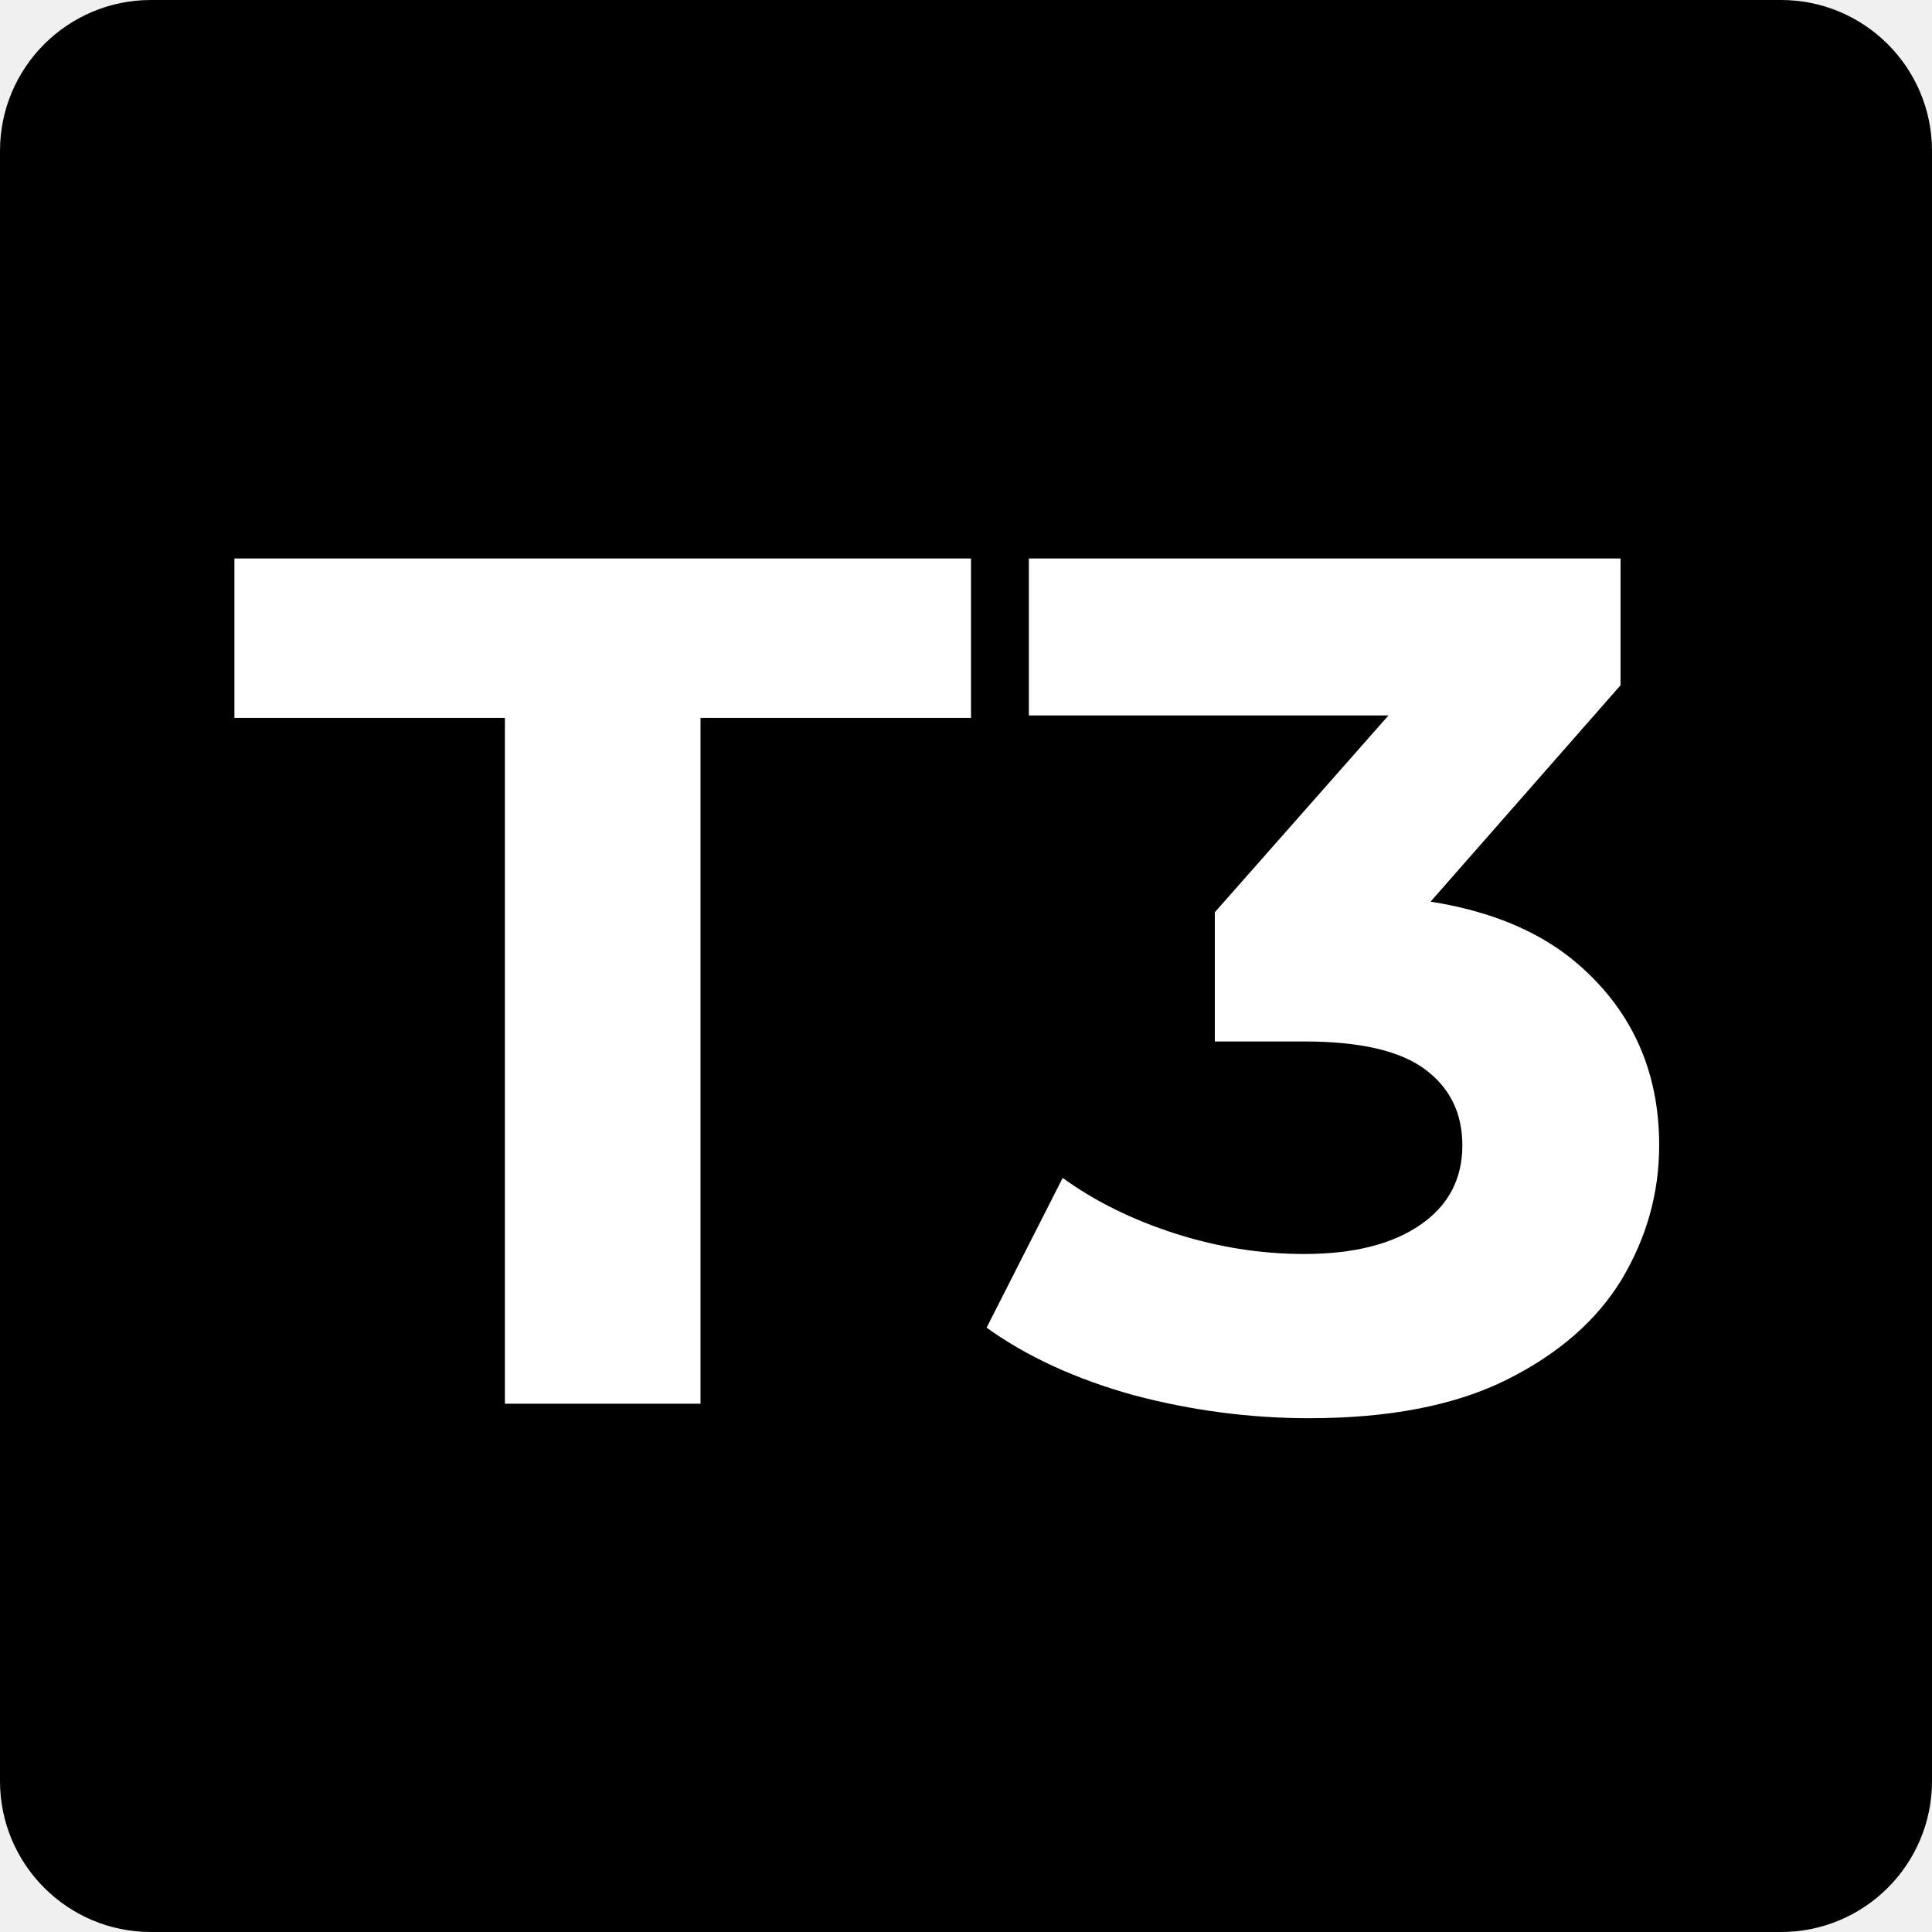
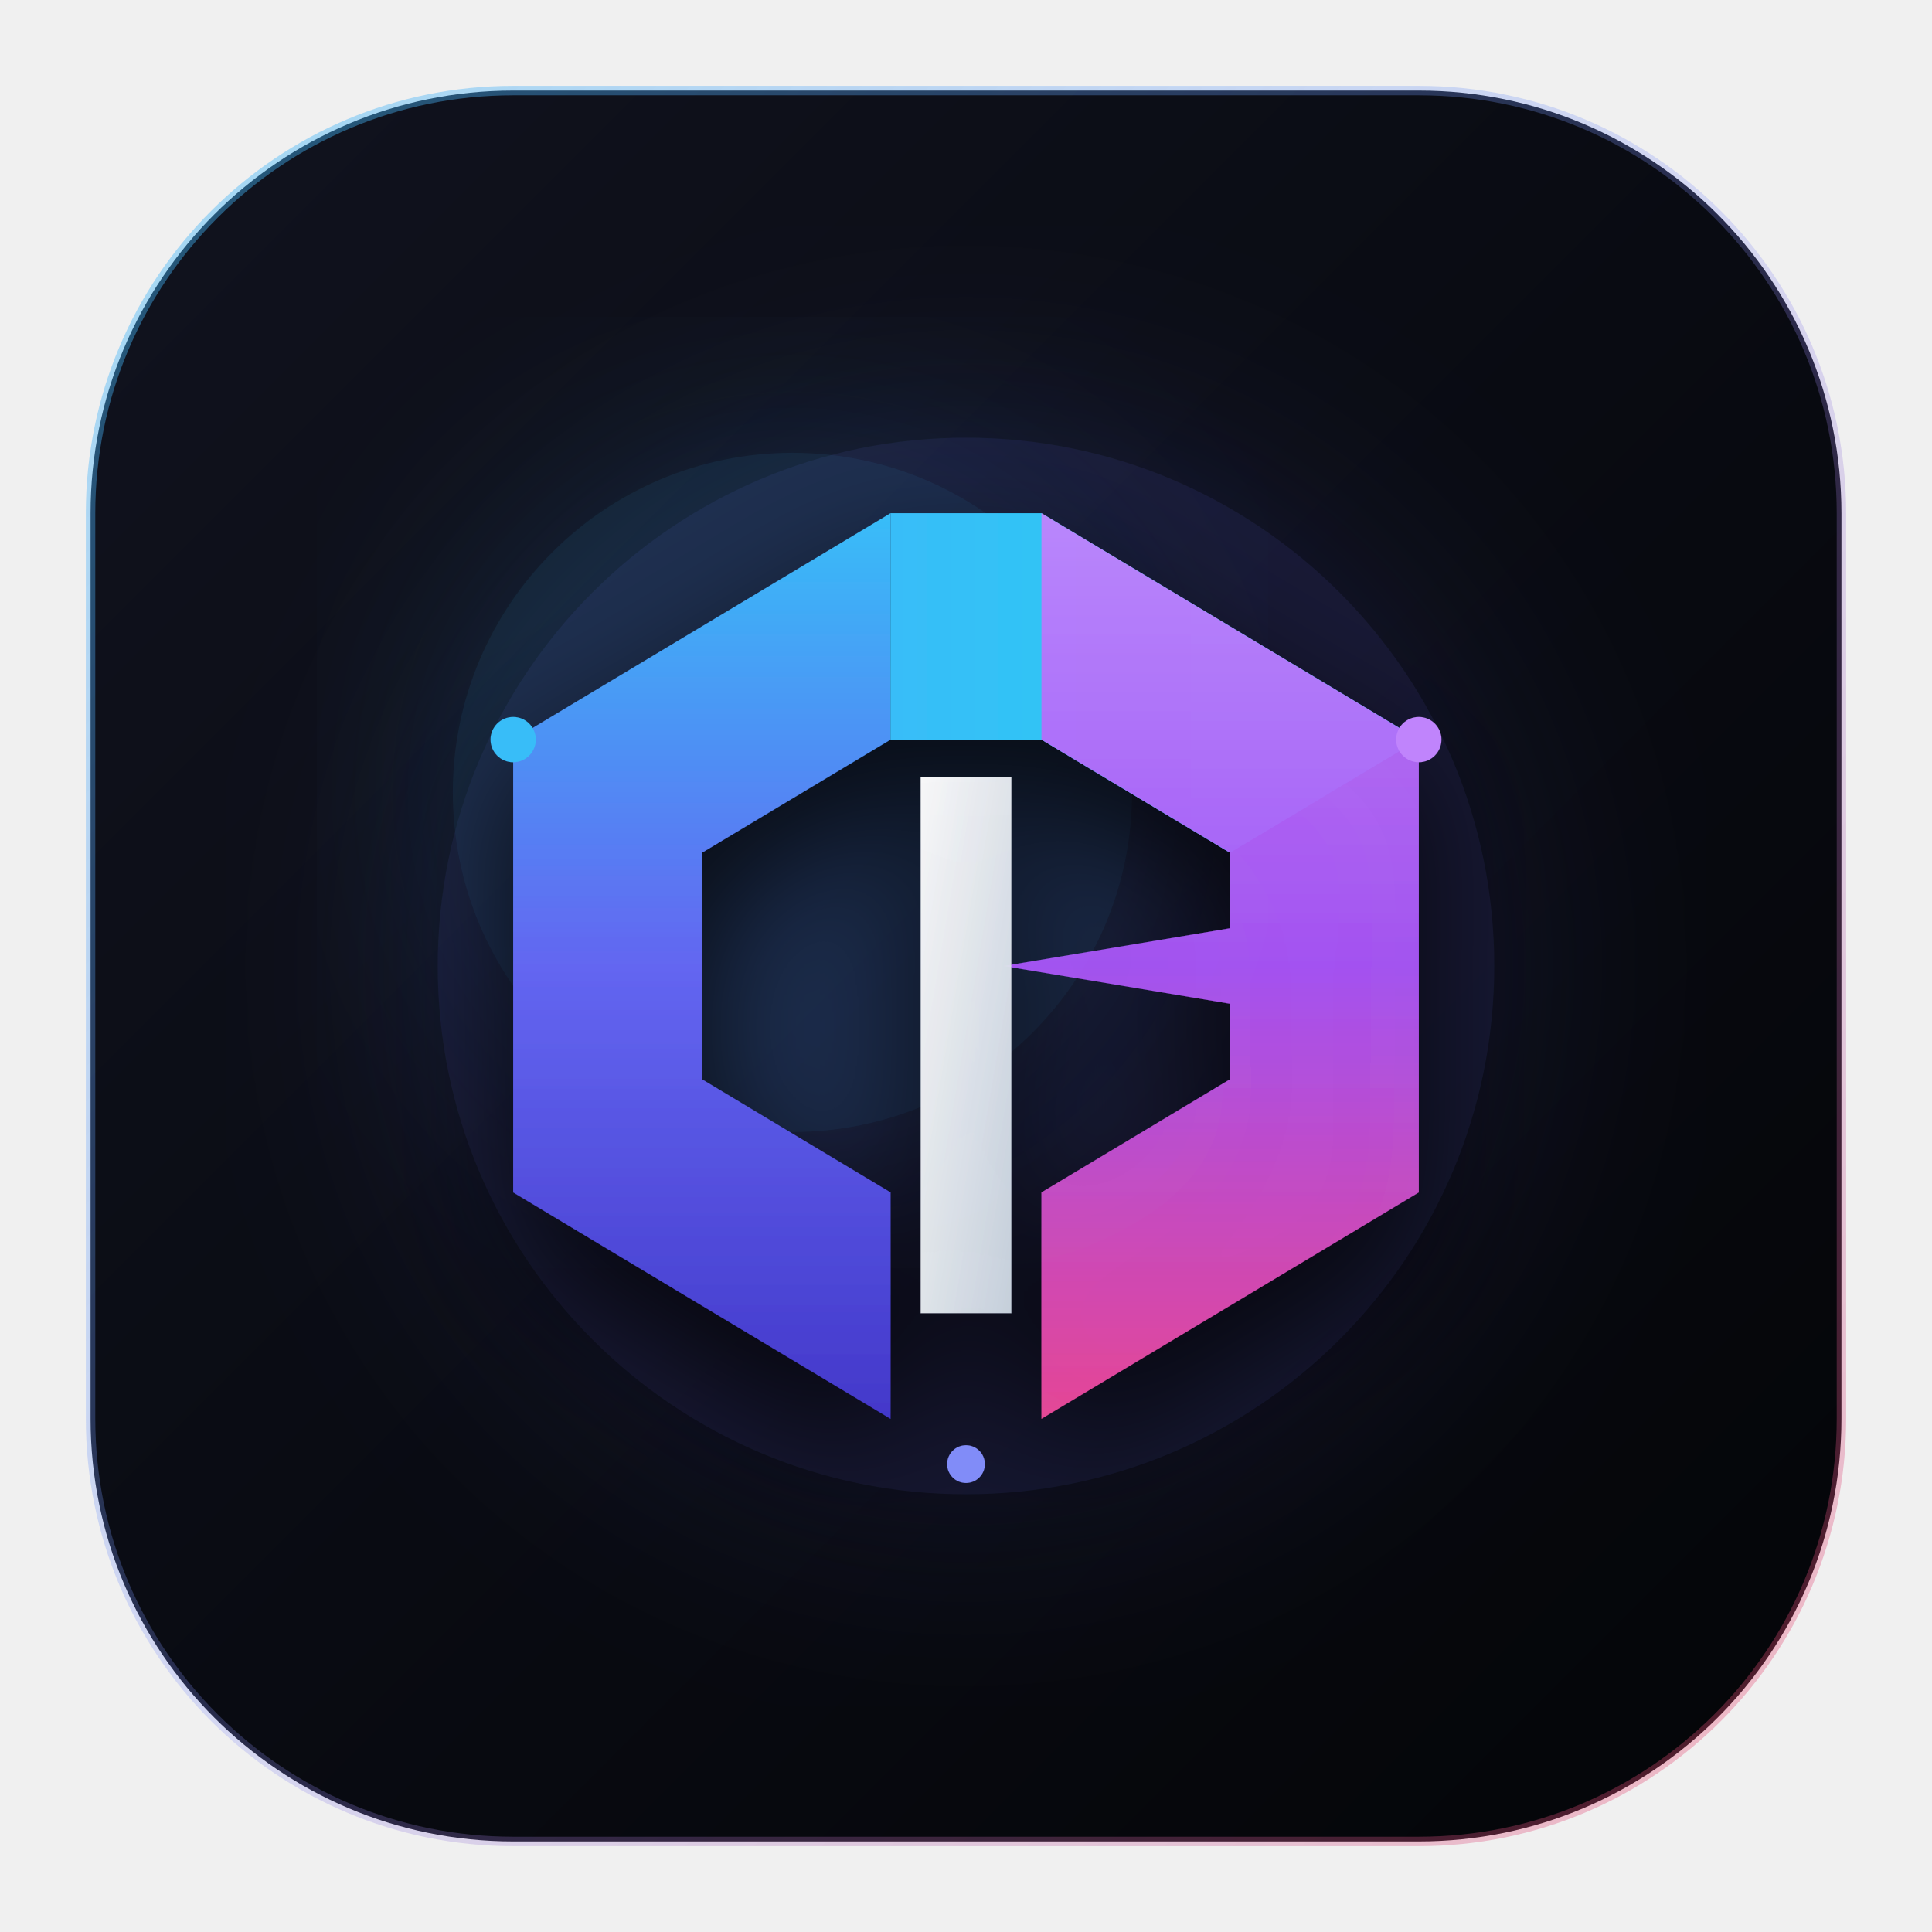
- <svg xmlns="http://www.w3.org/2000/svg" width="128" height="128" viewBox="0 0 128 128" fill="none">
-   <path d="M0 10C0 4.477 4.477 0 10 0H118C123.523 0 128 4.477 128 10V118C128 123.523 123.523 128 118 128H10C4.477 128 0 123.523 0 118V10Z" fill="black" />
-   <path d="M33.451 93V47.56H15.531V37H64.331V47.56H46.411V93H33.451ZM86.725 93.96C82.832 93.96 78.965 93.453 75.125 92.44C71.285 91.373 68.032 89.88 65.365 87.96L70.405 78.04C72.539 79.587 75.019 80.813 77.845 81.72C80.672 82.627 83.525 83.08 86.405 83.08C89.659 83.08 92.219 82.44 94.085 81.16C95.952 79.88 96.885 78.12 96.885 75.88C96.885 73.747 96.059 72.067 94.405 70.84C92.752 69.613 90.085 69 86.405 69H80.485V60.44L96.085 42.76L97.525 47.4H68.165V37H107.365V45.4L91.845 63.08L85.285 59.32H89.045C95.925 59.32 101.125 60.867 104.645 63.96C108.165 67.053 109.925 71.027 109.925 75.88C109.925 79.027 109.099 81.987 107.445 84.76C105.792 87.48 103.259 89.693 99.845 91.4C96.432 93.107 92.059 93.96 86.725 93.96Z" fill="white" />
+ <svg xmlns="http://www.w3.org/2000/svg" width="512" height="512" viewBox="0 0 512 512" fill="none">
+   <defs>
+     <linearGradient id="t3-ide-bg" x1="0%" y1="0%" x2="100%" y2="100%">
+       <stop offset="0%" stop-color="#11131f" />
+       <stop offset="50%" stop-color="#090b12" />
+       <stop offset="100%" stop-color="#040508" />
+     </linearGradient>
+     <linearGradient id="t3-ide-rim" x1="0%" y1="0%" x2="100%" y2="100%">
+       <stop offset="0%" stop-color="#38bdf8" stop-opacity="0.45" />
+       <stop offset="50%" stop-color="#818cf8" stop-opacity="0.25" />
+       <stop offset="100%" stop-color="#f43f5e" stop-opacity="0.35" />
+     </linearGradient>
+     <linearGradient id="t3-prism-top" x1="0%" y1="50%" x2="100%" y2="50%">
+       <stop offset="0%" stop-color="#38bdf8" />
+       <stop offset="100%" stop-color="#22d3ee" />
+     </linearGradient>
+     <linearGradient id="t3-prism-left" x1="50%" y1="0%" x2="50%" y2="100%">
+       <stop offset="0%" stop-color="#38bdf8" />
+       <stop offset="50%" stop-color="#6366f1" />
+       <stop offset="100%" stop-color="#4338ca" />
+     </linearGradient>
+     <linearGradient id="t3-prism-right" x1="50%" y1="0%" x2="50%" y2="100%">
+       <stop offset="0%" stop-color="#c084fc" />
+       <stop offset="50%" stop-color="#a855f7" />
+       <stop offset="100%" stop-color="#ec4899" />
+     </linearGradient>
+     <linearGradient id="t3-prism-stem" x1="0%" y1="0%" x2="100%" y2="100%">
+       <stop offset="0%" stop-color="#ffffff" />
+       <stop offset="100%" stop-color="#cbd5e1" />
+     </linearGradient>
+     <filter id="t3-ide-bloom" x="-20%" y="-20%" width="140%" height="140%">
+       <feGaussianBlur stdDeviation="32" result="blur" />
+       <feComposite in="SourceGraphic" in2="blur" operator="over" />
+     </filter>
+     <filter id="t3-ide-shadow" x="-15%" y="-15%" width="130%" height="135%">
+       <feDropShadow dx="0" dy="16" stdDeviation="18" flood-color="#000000" flood-opacity="0.75" />
+     </filter>
+   </defs>
+   <rect x="24" y="24" width="464" height="464" rx="112" fill="url(#t3-ide-bg)" stroke="url(#t3-ide-rim)" stroke-width="2.5" />
+   <circle cx="256" cy="256" r="140" fill="#6366f1" opacity="0.16" filter="url(#t3-ide-bloom)" />
+   <circle cx="210" cy="210" r="90" fill="#38bdf8" opacity="0.12" filter="url(#t3-ide-bloom)" />
+   <g filter="url(#t3-ide-shadow)">
+     <path d="M 236 136 L 136 196 V 316 L 236 376 V 316 L 186 286 V 226 L 236 196 Z" fill="url(#t3-prism-left)" />
+     <path d="M 236 136 L 276 136 L 376 196 L 326 226 L 276 196 L 236 196 Z" fill="url(#t3-prism-top)" />
+     <path d="M 276 196 L 326 226 V 246 L 266 256 L 326 266 V 286 L 276 316 V 376 L 376 316 V 196 L 276 136 Z" fill="url(#t3-prism-right)" opacity="0.95" />
+     <path d="M 244 206 H 268 V 348 H 244 Z" fill="url(#t3-prism-stem)" rx="2" opacity="0.95" />
+     <circle cx="136" cy="196" r="6" fill="#38bdf8" />
+     <circle cx="376" cy="196" r="6" fill="#c084fc" />
+     <circle cx="256" cy="388" r="5" fill="#818cf8" />
+   </g>
</svg>
